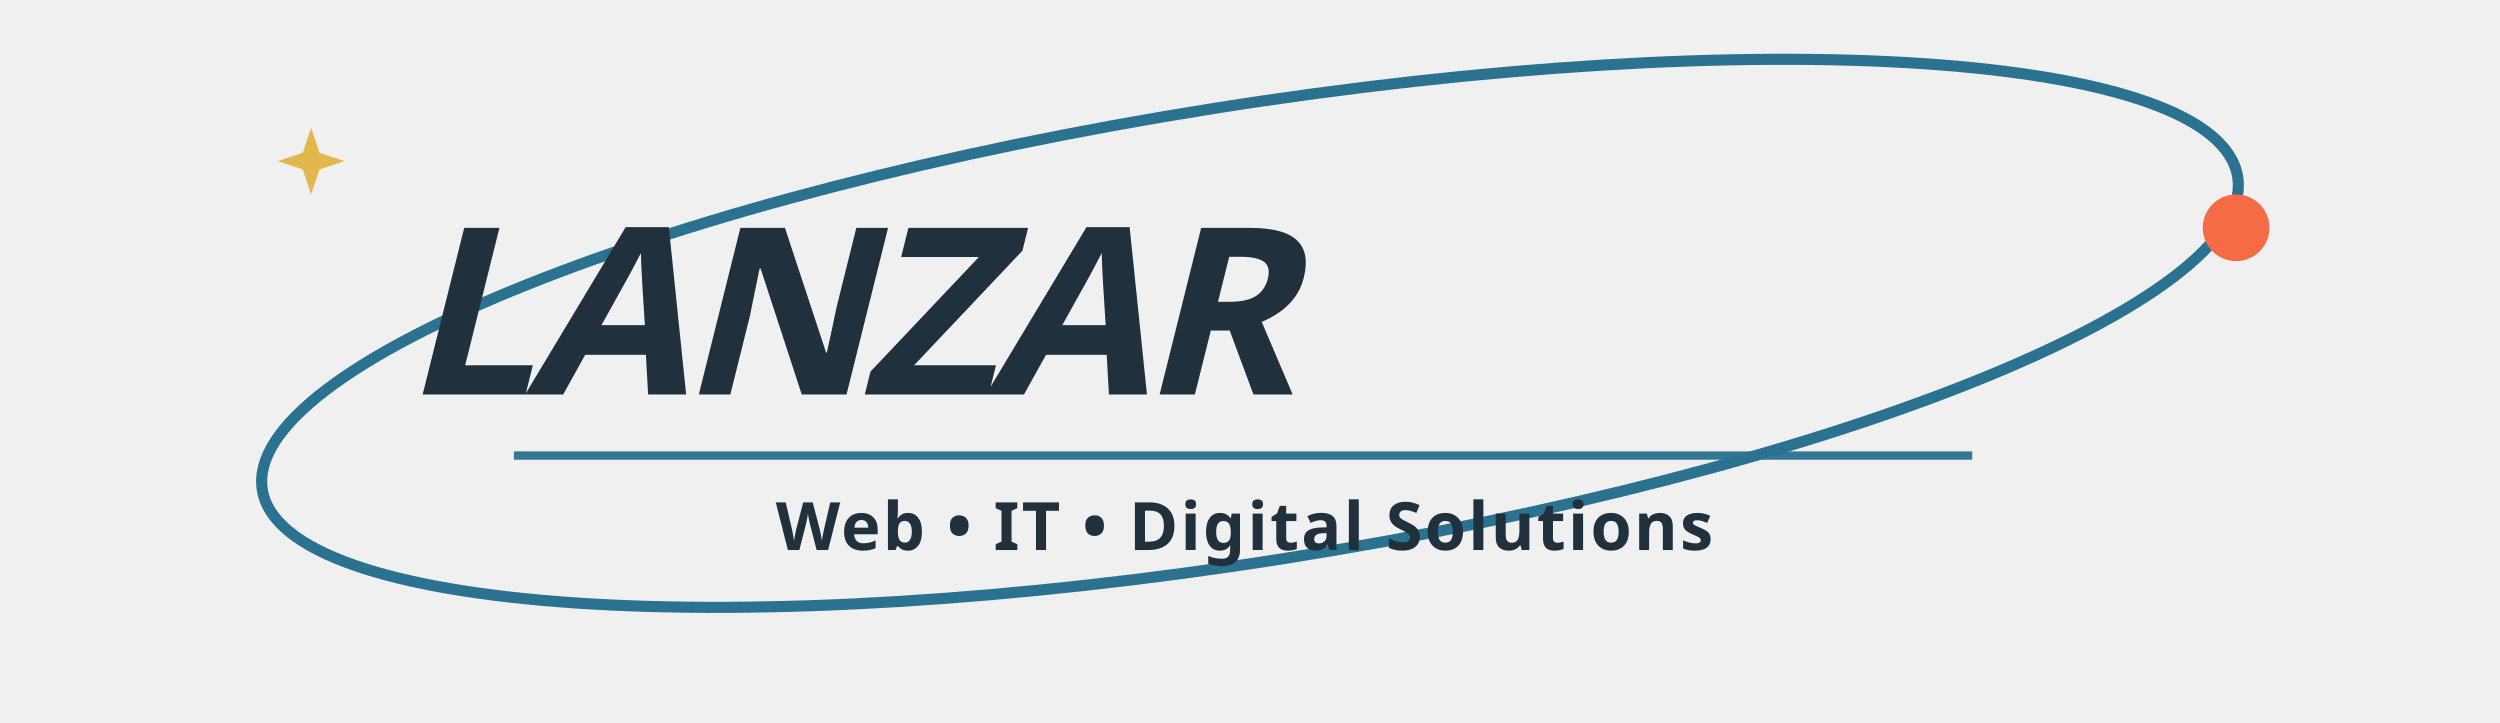
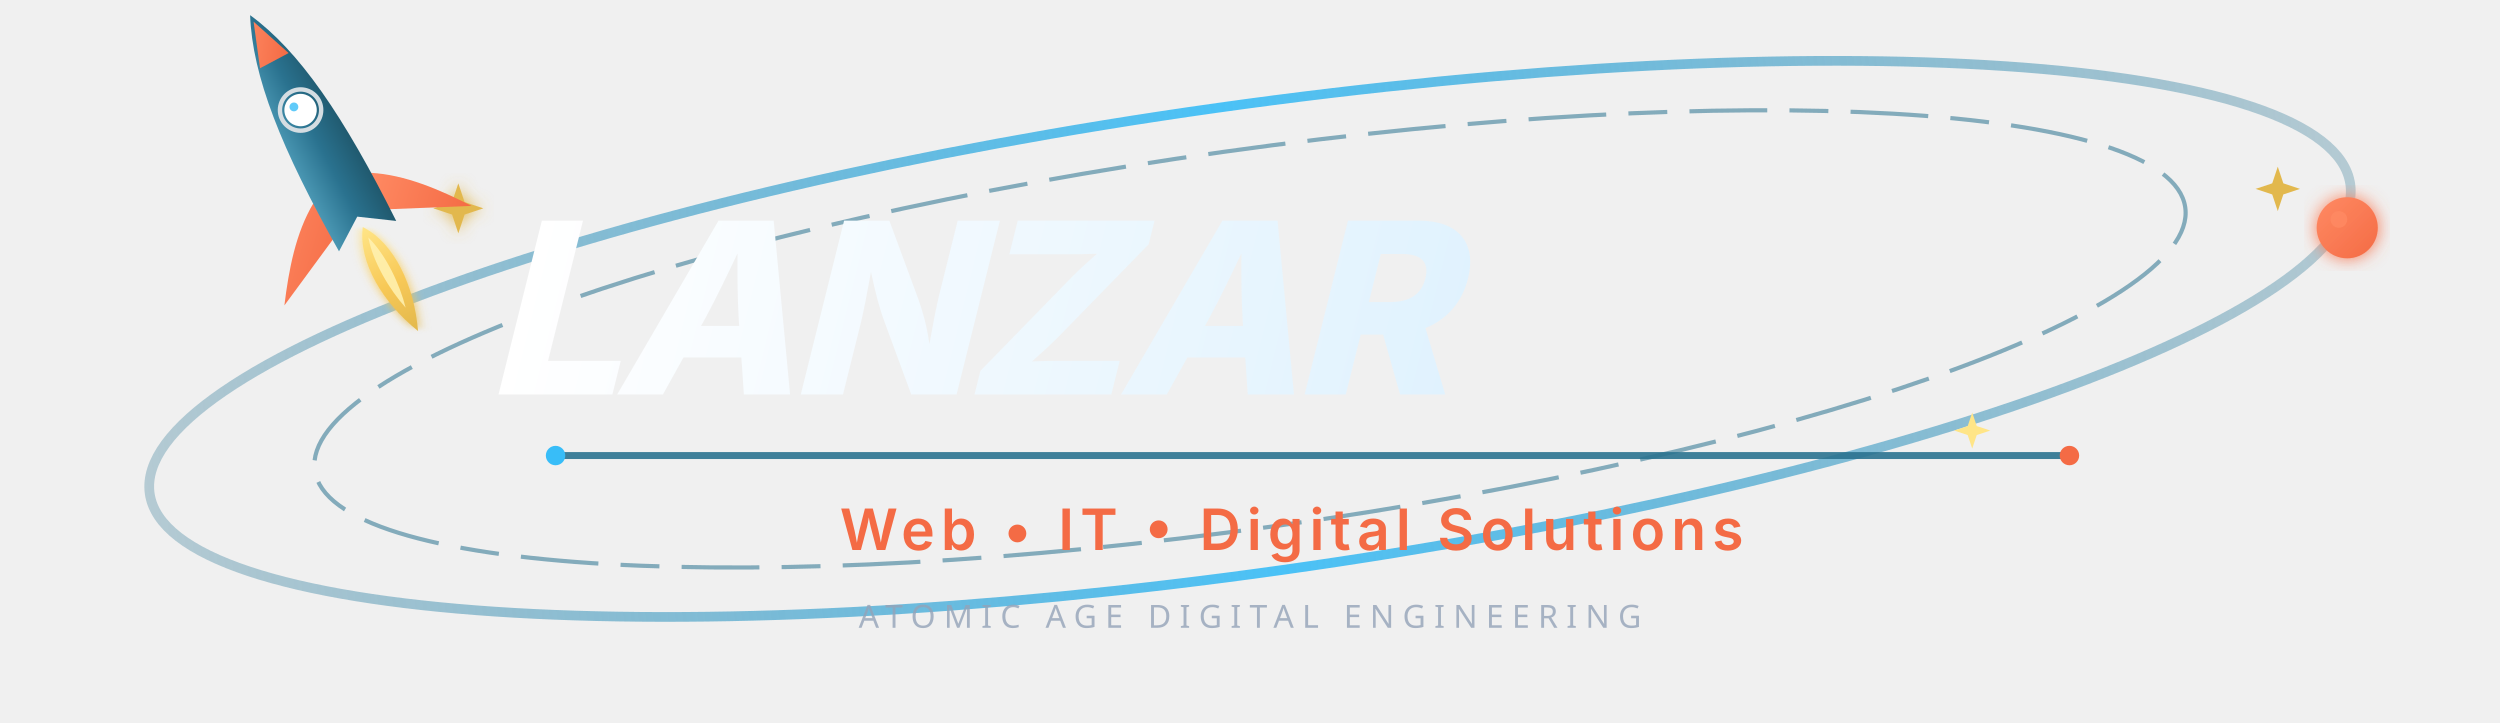
- <svg xmlns="http://www.w3.org/2000/svg" viewBox="0 0 900 260">
-   <ellipse cx="450" cy="120" rx="360" ry="82" fill="none" stroke="#2A728F" stroke-width="4" transform="rotate(-9 450 120)" />
-   <circle cx="805" cy="82" r="12" fill="#F46B45" />
-   <g transform="translate(112 58)">
-     <polygon points="0,-12 3,-3 12,0 3,3 0,12 -3,3 -12,0 -3,-3" fill="#E2B84D" />
+ <svg xmlns="http://www.w3.org/2000/svg" viewBox="0 0 900 260" width="100%" height="100%">
+   <defs>
+     <linearGradient id="rocketBodyGrad" x1="0%" y1="0%" x2="100%" y2="0%">
+       <stop offset="0%" stop-color="#4A97B3" />
+       <stop offset="50%" stop-color="#2A728F" />
+       <stop offset="100%" stop-color="#20596E" />
+     </linearGradient>
+     <linearGradient id="rocketOrangeGrad" x1="0%" y1="0%" x2="100%" y2="100%">
+       <stop offset="0%" stop-color="#FF8A63" />
+       <stop offset="100%" stop-color="#F46B45" />
+     </linearGradient>
+     <linearGradient id="flameGrad" x1="0%" y1="0%" x2="0%" y2="100%">
+       <stop offset="0%" stop-color="#FFE587" />
+       <stop offset="55%" stop-color="#F7C856" />
+       <stop offset="100%" stop-color="#E2B84D" />
+     </linearGradient>
+     <linearGradient id="orbitGlow" x1="0%" y1="0%" x2="100%" y2="0%">
+       <stop offset="0%" stop-color="#2A728F" stop-opacity="0.3" />
+       <stop offset="50%" stop-color="#38BDF8" stop-opacity="0.9" />
+       <stop offset="100%" stop-color="#2A728F" stop-opacity="0.3" />
+     </linearGradient>
+     <linearGradient id="textGrad" x1="0%" y1="0%" x2="100%" y2="0%">
+       <stop offset="0%" stop-color="#FFFFFF" />
+       <stop offset="100%" stop-color="#E0F2FE" />
+     </linearGradient>
+     <filter id="glowFilter" x="-20%" y="-20%" width="140%" height="140%">
+       <feGaussianBlur stdDeviation="3" result="blur" />
+       <feMerge>
+         <feMergeNode in="blur" />
+         <feMergeNode in="SourceGraphic" />
+       </feMerge>
+     </filter>
+   </defs>
+   <ellipse cx="450" cy="122" rx="400" ry="84" fill="none" stroke="url(#orbitGlow)" stroke-width="3.5" transform="rotate(-8 450 122)" />
+   <ellipse cx="450" cy="122" rx="340" ry="68" fill="none" stroke="#2A728F" stroke-width="1.5" stroke-dasharray="14 8 28 8" opacity="0.55" transform="rotate(-8 450 122)" />
+   <g transform="translate(165 75) scale(0.9)" filter="url(#glowFilter)">
+     <polygon points="0,-10 2.5,-2.5 10,0 2.5,2.5 0,10 -2.5,2.5 -10,0 -2.5,-2.5" fill="#E2B84D" />
+   </g>
+   <g transform="translate(710 155) scale(0.65)">
+     <polygon points="0,-10 2.5,-2.5 10,0 2.5,2.5 0,10 -2.5,2.5 -10,0 -2.5,-2.5" fill="#FFE587" />
+   </g>
+   <g transform="translate(820 68) scale(0.8)">
+     <polygon points="0,-10 2.5,-2.5 10,0 2.5,2.5 0,10 -2.5,2.5 -10,0 -2.5,-2.5" fill="#E2B84D" />
+   </g>
+   <circle cx="845" cy="82" r="11" fill="url(#rocketOrangeGrad)" filter="url(#glowFilter)" />
+   <circle cx="842" cy="79" r="3" fill="#FF8A63" opacity="0.8" />
+   <g transform="translate(42 28) rotate(-28) scale(0.53)">
+     <path d="M100 168 C86 188 88 220 100 248 C112 220 114 188 100 168Z" fill="url(#flameGrad)" filter="url(#glowFilter)" />
+     <path d="M100 176 C95 192 96 214 100 230 C104 214 105 192 100 176Z" fill="#FFF2B3" opacity=".85" />
+     <path d="M78 138 C58 150 42 170 28 190 L80 165Z" fill="url(#rocketOrangeGrad)" />
+     <path d="M122 138 C142 150 158 170 172 190 L120 165Z" fill="url(#rocketOrangeGrad)" />
+     <path d="M100 5 C118 42 124 95 122 175 L100 160 L78 175 C76 95 82 42 100 5Z" fill="url(#rocketBodyGrad)" />
+     <path d="M100 10 L111 40 L89 40Z" fill="url(#rocketOrangeGrad)" />
+     <circle cx="100" cy="78" r="14" fill="none" stroke="#D5DDE2" stroke-width="3" />
+     <circle cx="100" cy="78" r="11" fill="#FFFFFF" />
+     <circle cx="97" cy="74" r="3" fill="#38BDF8" opacity=".8" />
  </g>
  <g transform="skewX(-14)">
-     <text x="180" y="142" font-family="Space Grotesk, system-ui, sans-serif" font-size="84" font-weight="700" letter-spacing="-3" fill="#20303C">
+     <text x="210" y="142" font-family="'Space Grotesk', -apple-system, sans-serif" font-size="86" font-weight="800" fill="url(#textGrad)" letter-spacing="-3">
            LANZAR
        </text>
  </g>
-   <line x1="185" y1="164" x2="710" y2="164" stroke="#2A728F" stroke-width="3" opacity="0.95" />
-   <text x="448" y="198" text-anchor="middle" font-family="Space Grotesk, system-ui, sans-serif" font-size="24" font-weight="600" letter-spacing="0.8" fill="#20303C">
+   <line x1="200" y1="164" x2="745" y2="164" stroke="#2A728F" stroke-width="2.5" opacity="0.9" />
+   <circle cx="200" cy="164" r="3.5" fill="#38BDF8" />
+   <circle cx="745" cy="164" r="3.5" fill="#F46B45" />
+   <text x="465" y="198" text-anchor="middle" font-family="'Space Grotesk', -apple-system, sans-serif" font-size="20.5" font-weight="600" letter-spacing="2.2" fill="#F46B45">
        Web • IT • Digital Solutions
    </text>
+   <text x="450" y="226" text-anchor="middle" font-family="'Plus Jakarta Sans', system-ui, sans-serif" font-size="11.5" font-weight="500" letter-spacing="3" fill="#94A3B8" opacity="0.8">
+         ATOMIC AGE DIGITAL ENGINEERING
+     </text>
</svg>
